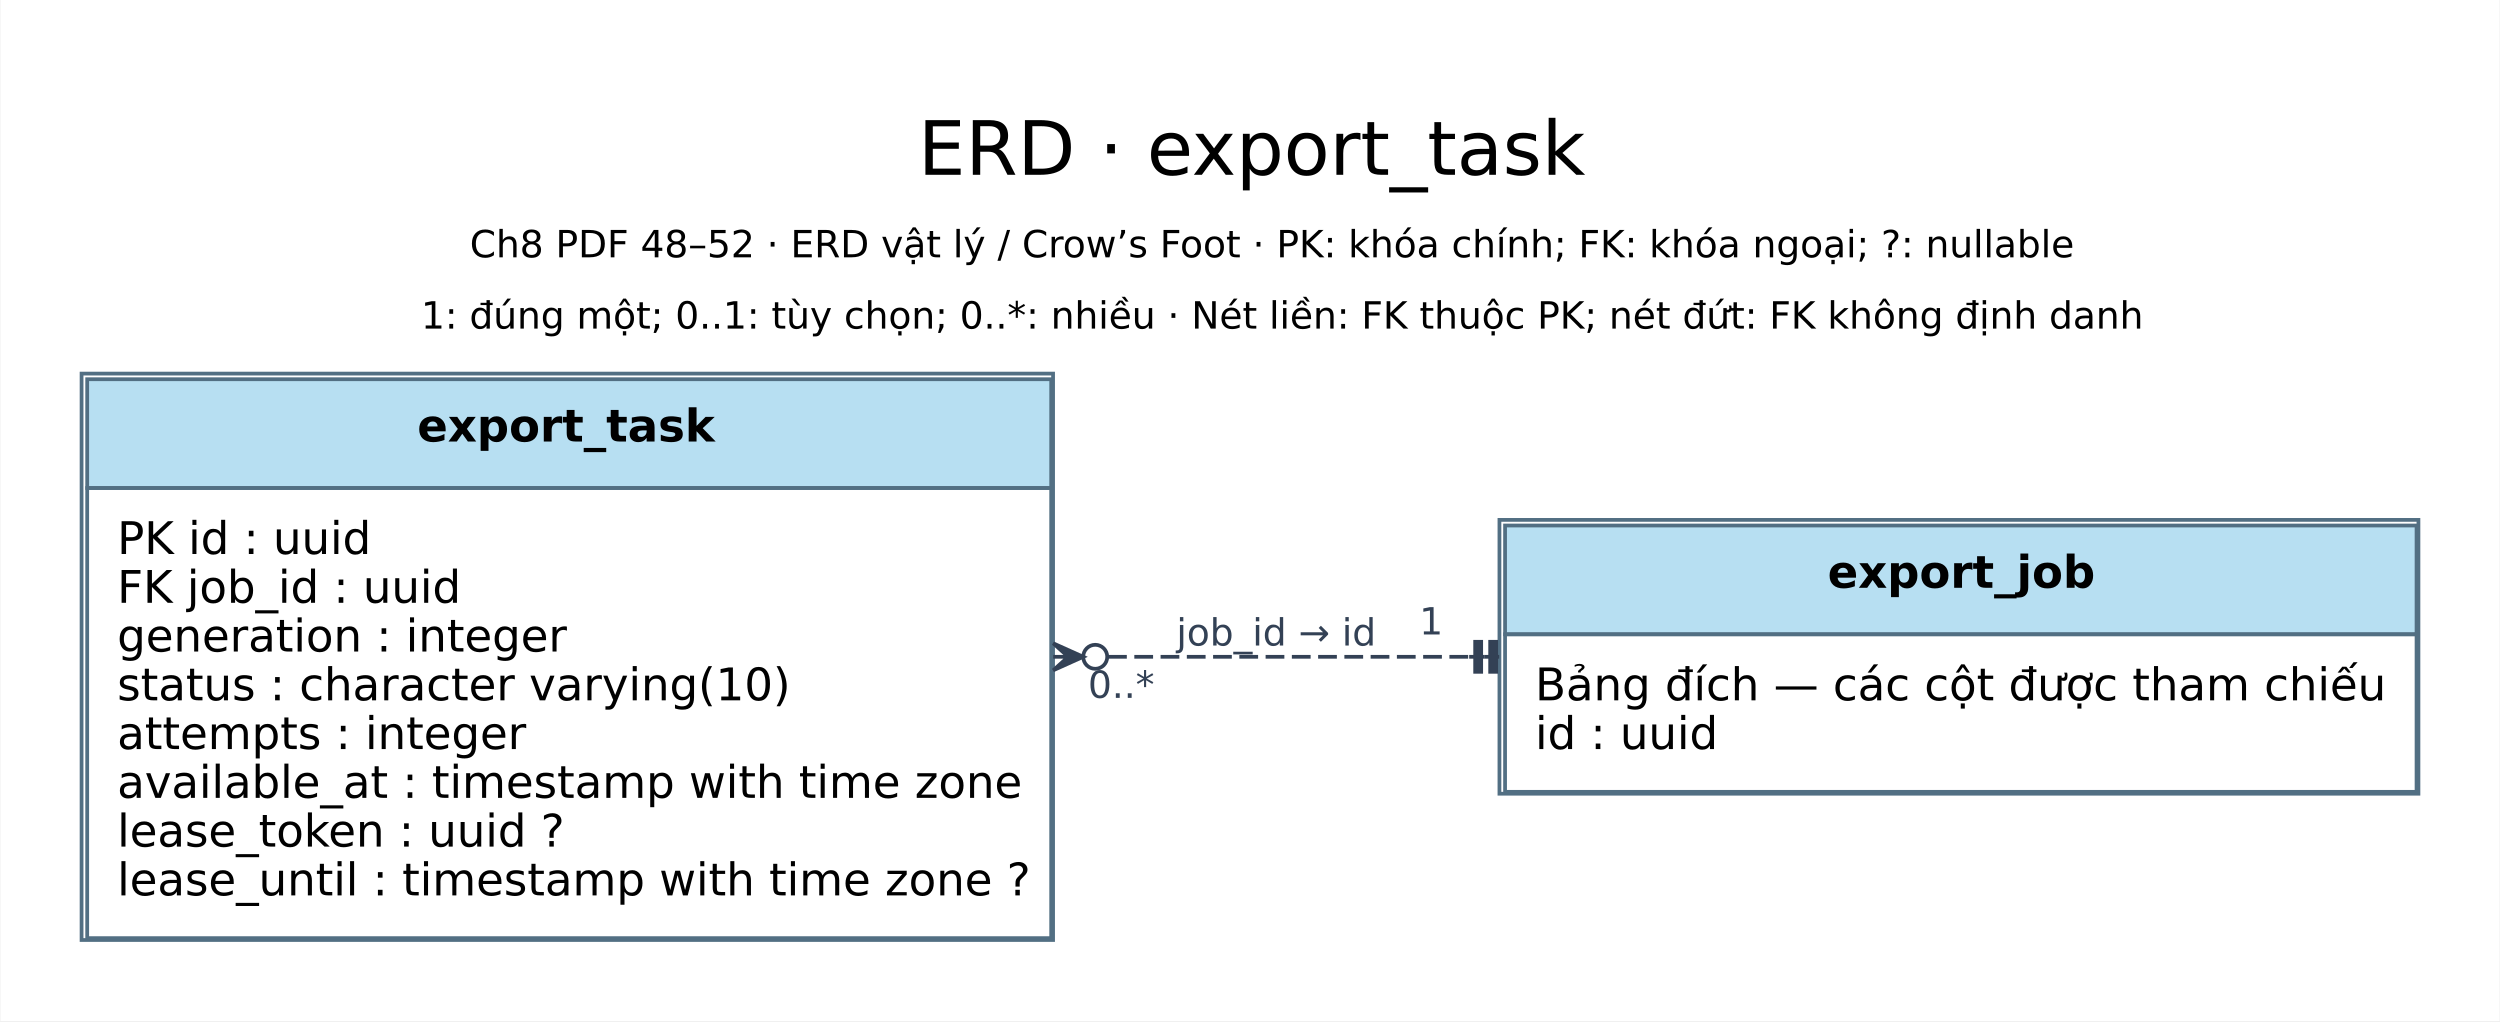
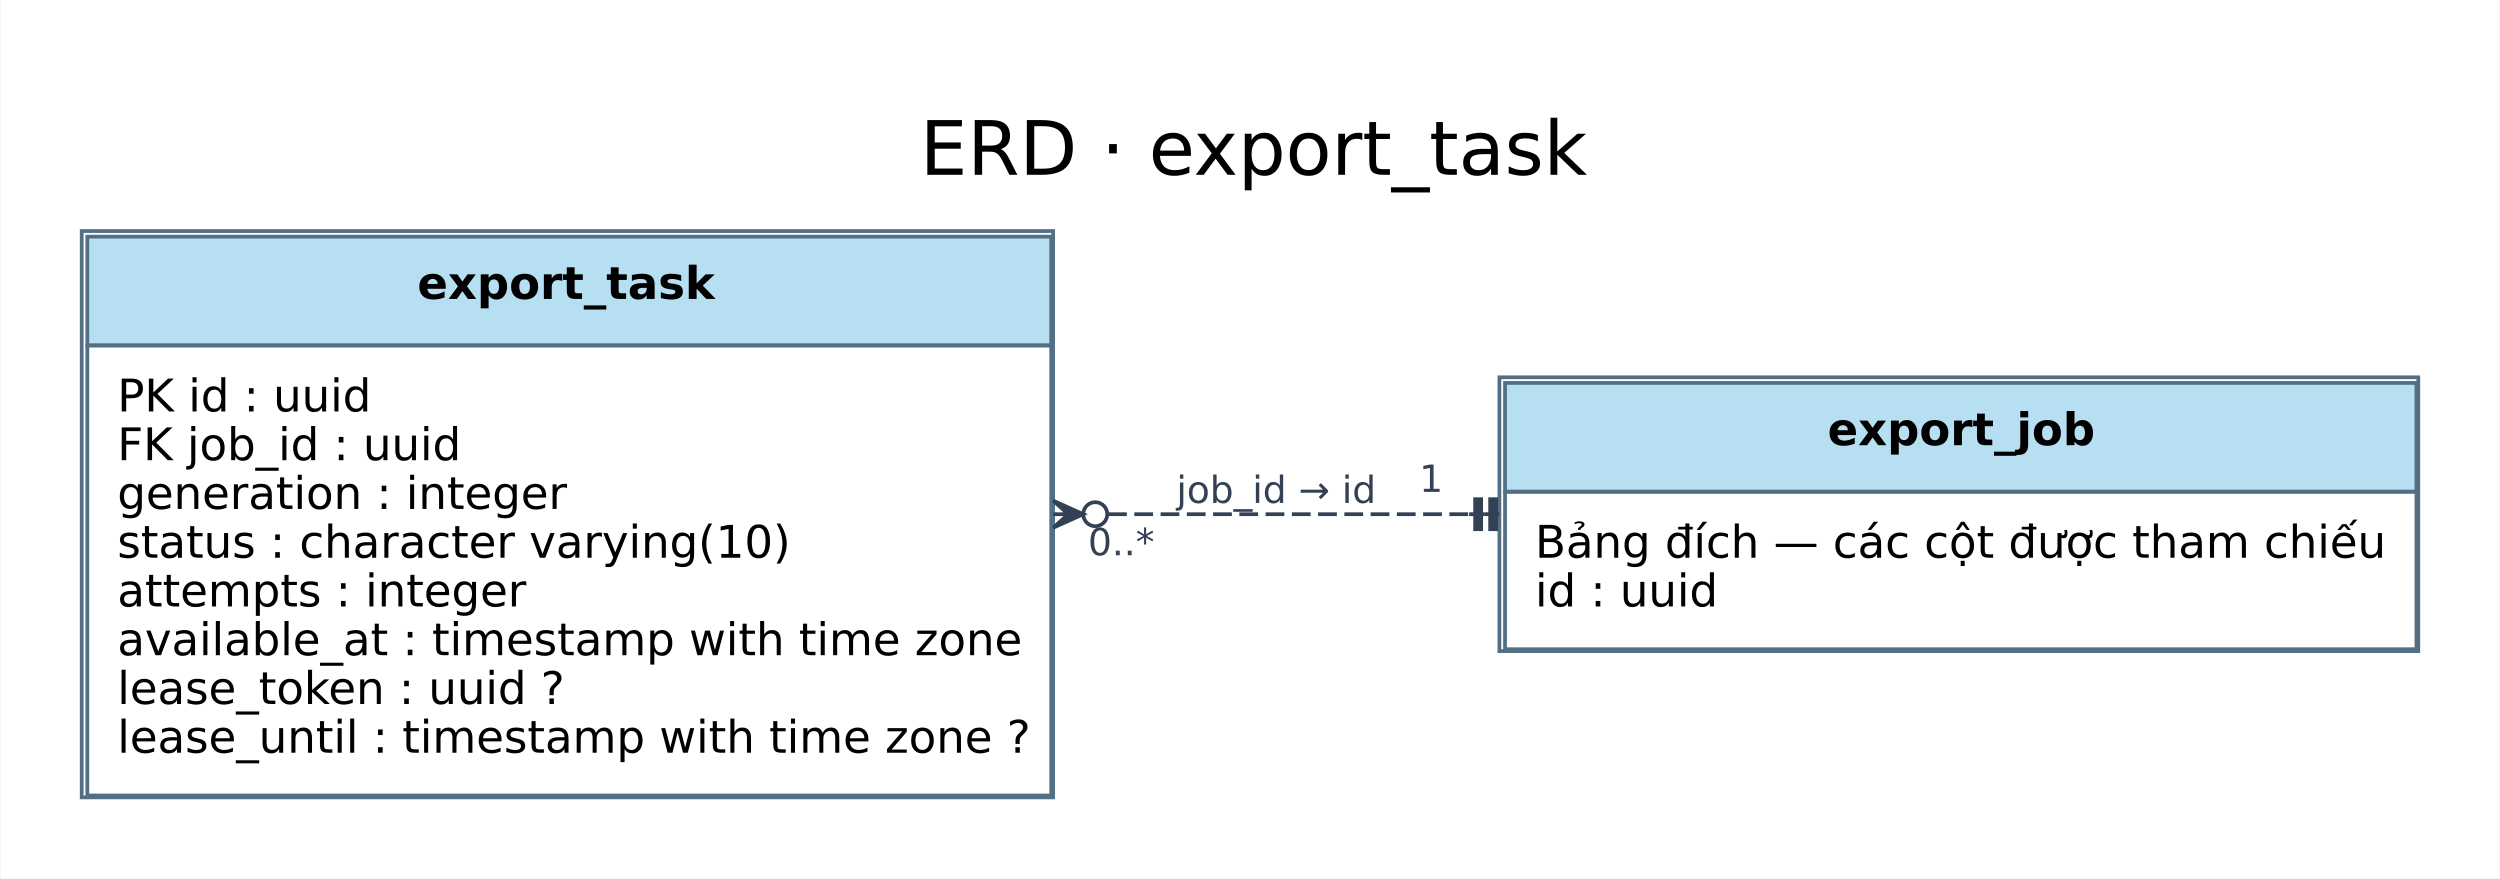
- <svg xmlns="http://www.w3.org/2000/svg" width="666pt" height="272pt" viewBox="0.00 0.00 666.20 272.20">
-   <g id="graph0" class="graph" transform="scale(1 1) rotate(0) translate(21.6 250.6)">
-     <polygon fill="white" stroke="transparent" points="-21.6,21.6 -21.6,-250.6 644.6,-250.6 644.6,21.6 -21.6,21.6" />
-     <text text-anchor="start" x="223" y="-204" font-family="DejaVu Sans" font-size="20.00">ERD · export_task</text>
-     <text text-anchor="start" x="103.5" y="-182" font-family="DejaVu Sans" font-size="10.00">Ch8 PDF 48–52 · ERD vật lý / Crow’s Foot · PK: khóa chính; FK: khóa ngoại; ?: nullable</text>
-     <text text-anchor="start" x="90.5" y="-163" font-family="DejaVu Sans" font-size="10.00">1: đúng một; 0..1: tùy chọn; 0..*: nhiều · Nét liền: FK thuộc PK; nét đứt: FK không định danh</text>
+ <svg xmlns="http://www.w3.org/2000/svg" width="666pt" height="234pt" viewBox="0.00 0.00 666.20 234.20">
+   <g id="graph0" class="graph" transform="scale(1 1) rotate(0) translate(21.6 212.6)">
+     <polygon fill="white" stroke="transparent" points="-21.6,21.6 -21.6,-212.6 644.6,-212.6 644.6,21.6 -21.6,21.6" />
+     <text text-anchor="start" x="223.5" y="-166" font-family="DejaVu Sans" font-size="20.00">ERD · export_task</text>
    <g id="node1" class="node">
      <polygon fill="#b7dff2" stroke="transparent" points="1.5,-120.5 1.5,-149.5 258.5,-149.5 258.5,-120.5 1.5,-120.5" />
      <polygon fill="none" stroke="#526f83" points="1.5,-120.5 1.5,-149.5 258.5,-149.5 258.5,-120.5 1.5,-120.5" />
      <text text-anchor="start" x="89.5" y="-132.9" font-family="DejaVu Sans" font-weight="bold" font-size="12.00">export_task</text>
      <polygon fill="none" stroke="#526f83" points="1.5,-0.5 1.5,-120.5 258.5,-120.5 258.5,-0.5 1.5,-0.5" />
      <text text-anchor="start" x="9.5" y="-102.9" font-family="DejaVu Sans" font-size="12.00">PK id : uuid</text>
      <text text-anchor="start" x="9.5" y="-89.9" font-family="DejaVu Sans" font-size="12.00">FK job_id : uuid</text>
      <text text-anchor="start" x="9.5" y="-76.9" font-family="DejaVu Sans" font-size="12.00">generation : integer</text>
      <text text-anchor="start" x="9.5" y="-63.9" font-family="DejaVu Sans" font-size="12.00">status : character varying(10)</text>
      <text text-anchor="start" x="9.5" y="-50.9" font-family="DejaVu Sans" font-size="12.00">attempts : integer</text>
      <text text-anchor="start" x="9.5" y="-37.9" font-family="DejaVu Sans" font-size="12.00">available_at : timestamp with time zone</text>
      <text text-anchor="start" x="9.5" y="-24.9" font-family="DejaVu Sans" font-size="12.00">lease_token : uuid ?</text>
      <text text-anchor="start" x="9.5" y="-11.9" font-family="DejaVu Sans" font-size="12.00">lease_until : timestamp with time zone ?</text>
      <polygon fill="none" stroke="#526f83" points="0,0 0,-151 259,-151 259,0 0,0" />
    </g>
    <g id="node2" class="node">
      <polygon fill="#b7dff2" stroke="transparent" points="379.5,-81.5 379.5,-110.5 622.5,-110.5 622.5,-81.5 379.5,-81.5" />
      <polygon fill="none" stroke="#526f83" points="379.5,-81.5 379.5,-110.5 622.5,-110.5 622.5,-81.5 379.5,-81.5" />
      <text text-anchor="start" x="465.5" y="-93.9" font-family="DejaVu Sans" font-weight="bold" font-size="12.00">export_job</text>
      <polygon fill="none" stroke="#526f83" points="379.5,-39.5 379.5,-81.5 622.5,-81.5 622.5,-39.5 379.5,-39.5" />
      <text text-anchor="start" x="387.5" y="-63.9" font-family="DejaVu Sans" font-size="12.00">Bảng đích — các cột được tham chiếu</text>
      <text text-anchor="start" x="387.5" y="-50.9" font-family="DejaVu Sans" font-size="12.00">id : uuid</text>
      <polygon fill="none" stroke="#526f83" points="378,-39 378,-112 623,-112 623,-39 378,-39" />
    </g>
    <g id="edge1" class="edge">
      <path fill="none" stroke="#334155" stroke-dasharray="5,2" d="M273.66,-75.5C305.28,-75.5 338.61,-75.5 369.66,-75.5" />
      <polygon fill="#334155" stroke="#334155" points="267.04,-75.5 259.04,-71.9 263.04,-75.5 259.04,-75.5 259.04,-75.5 259.04,-75.5 263.04,-75.5 259.04,-79.1 267.04,-75.5 267.04,-75.5" />
      <ellipse fill="none" stroke="#334155" cx="270.24" cy="-75.5" rx="3.2" ry="3.2" />
      <polygon fill="#334155" stroke="#334155" points="377.13,-71.5 377.13,-79.5 375.53,-79.5 375.53,-71.5 377.13,-71.5" />
      <polyline fill="none" stroke="#334155" points="377.93,-75.5 373.93,-75.5 " />
      <polygon fill="#334155" stroke="#334155" points="373.13,-71.5 373.13,-79.5 371.53,-79.5 371.53,-71.5 373.13,-71.5" />
      <polyline fill="none" stroke="#334155" points="373.93,-75.5 369.93,-75.5 " />
      <text text-anchor="middle" x="318.5" y="-78.5" font-family="DejaVu Sans" font-size="10.00" fill="#334155">job_id → id</text>
      <text text-anchor="middle" x="359.8" y="-81.45" font-family="DejaVu Sans" font-size="10.00" fill="#334155">1</text>
      <text text-anchor="middle" x="277.17" y="-64.55" font-family="DejaVu Sans" font-size="10.00" fill="#334155">0..*</text>
    </g>
  </g>
</svg>
